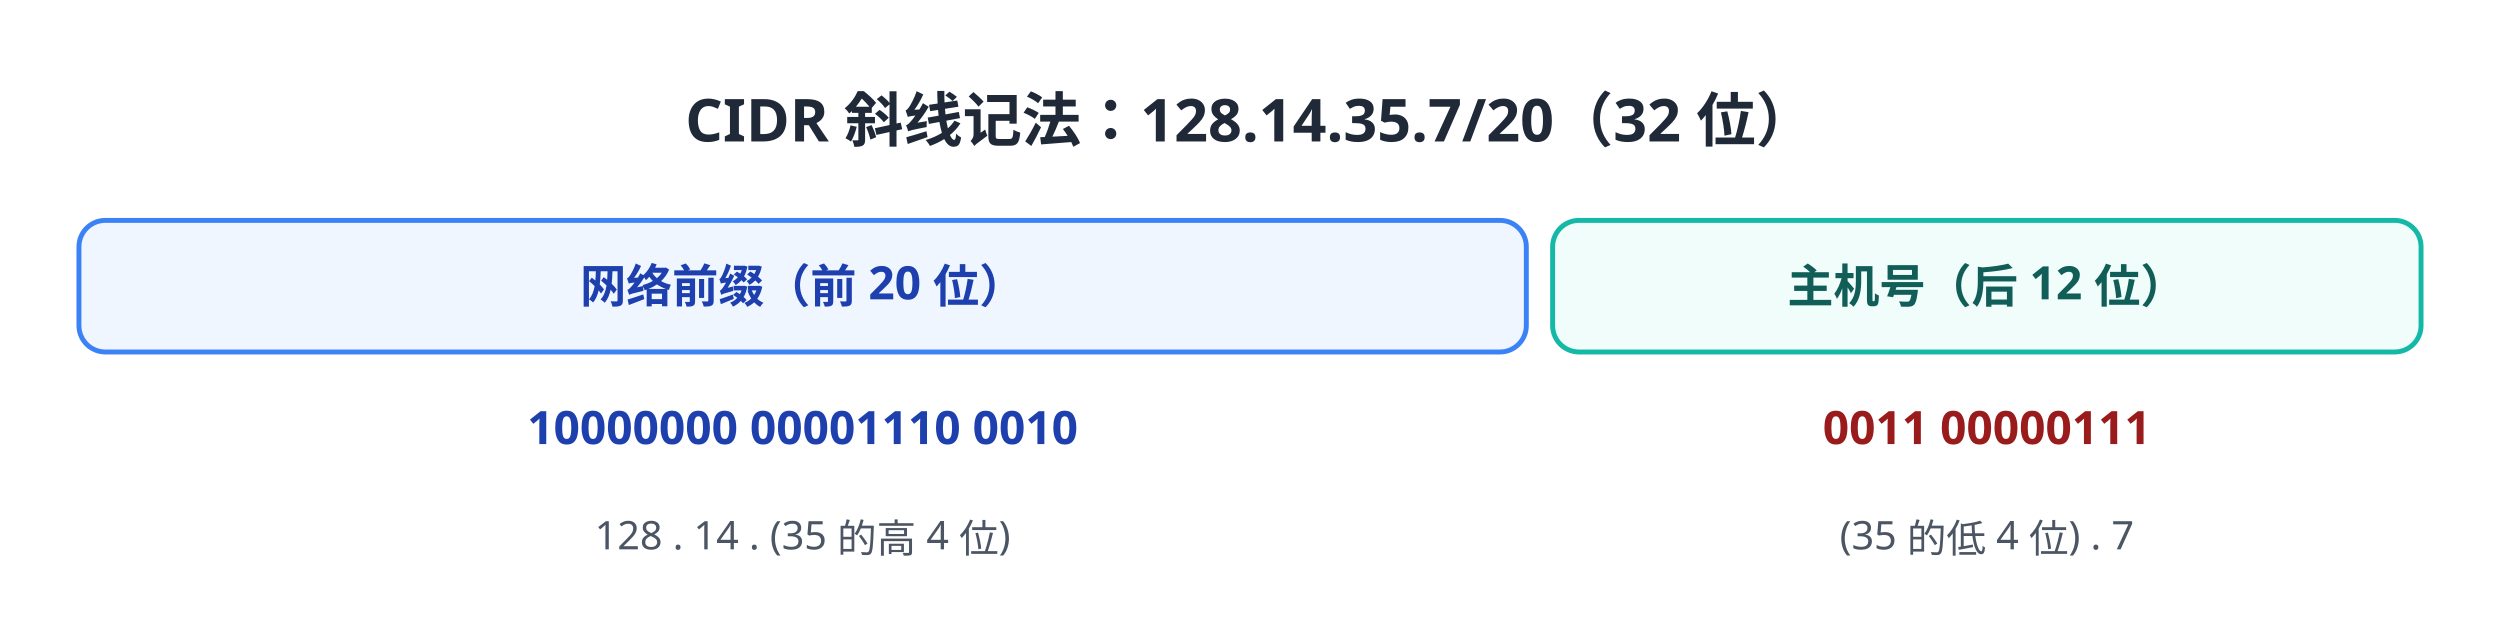
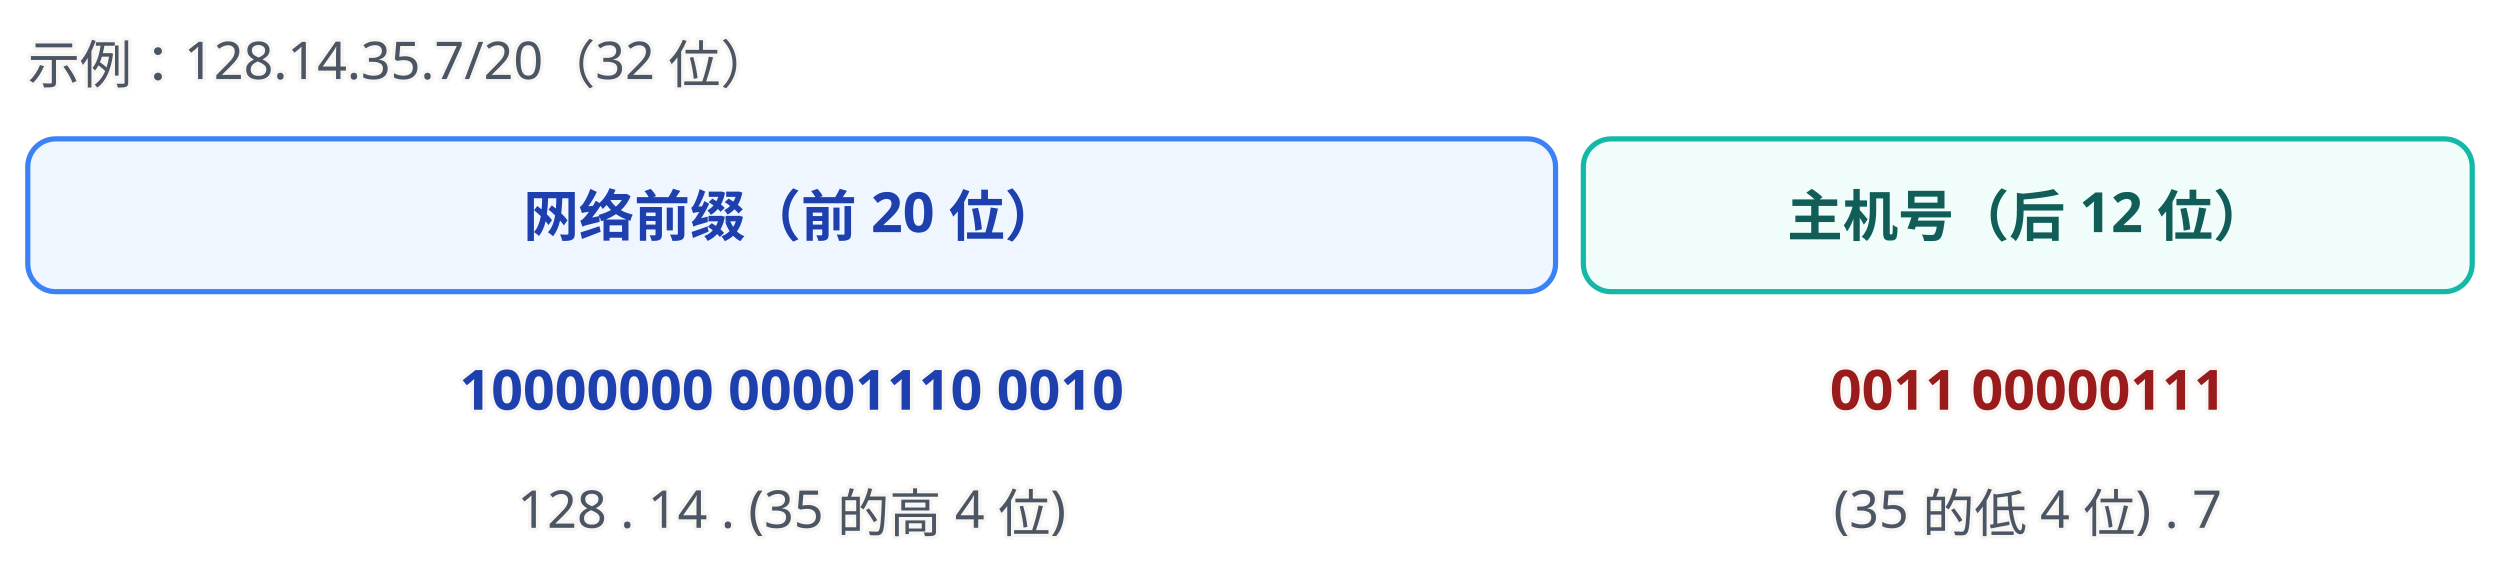
- <svg xmlns="http://www.w3.org/2000/svg" viewBox="0 1 760 195" width="760" height="195" role="img">
+ <svg xmlns="http://www.w3.org/2000/svg" viewBox="0 0 720 165" width="720" height="165" role="img">
  <g font-family="'PingFang SC','Noto Sans SC','Microsoft YaHei',system-ui,sans-serif">
-     <text x="380" y="44" text-anchor="middle" font-size="18" font-weight="600" fill="#1f2937">CIDR 斜线记法：128.14.35.7/20（32 位）</text>
-     <rect x="24" y="68" width="440" height="40" rx="8" fill="#eff6ff" stroke="#3b82f6" stroke-width="1.5" />
-     <rect x="472" y="68" width="264" height="40" rx="8" fill="#f0fdfa" stroke="#14b8a6" stroke-width="1.5" />
-     <text x="244" y="93" text-anchor="middle" font-size="14" font-weight="600" fill="#1e40af">网络前缀（前 20 位）</text>
-     <text x="604" y="93" text-anchor="middle" font-size="14" font-weight="600" fill="#115e59">主机号（后 12 位）</text>
-     <text x="244" y="136" text-anchor="middle" font-size="14" font-weight="600" fill="#1e40af">10000000 00001110 0010</text>
-     <text x="604" y="136" text-anchor="middle" font-size="14" font-weight="600" fill="#991b1b">0011 00000111</text>
-     <text x="244" y="168" text-anchor="middle" font-size="12" font-weight="400" fill="#4b5563">128 . 14 . (35 的高 4 位)</text>
-     <text x="604" y="168" text-anchor="middle" font-size="12" font-weight="400" fill="#4b5563">(35 的低 4 位) . 7</text>
+     <text x="8" y="24" text-anchor="start" font-size="15" font-weight="400" fill="#4b5563" paint-order="stroke" stroke="#f7f6f2" stroke-width="2" stroke-linejoin="round">示例：128.14.35.7/20（32 位）</text>
+     <rect x="8" y="40" width="440" height="44" rx="8" fill="#eff6ff" stroke="#3b82f6" stroke-width="1.5" />
+     <rect x="456" y="40" width="256" height="44" rx="8" fill="#f0fdfa" stroke="#14b8a6" stroke-width="1.5" />
+     <text x="228" y="68" text-anchor="middle" font-size="16" font-weight="600" fill="#1e40af">网络前缀（前 20 位）</text>
+     <text x="584" y="68" text-anchor="middle" font-size="16" font-weight="600" fill="#115e59">主机号（后 12 位）</text>
+     <text x="228" y="118" text-anchor="middle" font-size="16" font-weight="600" fill="#1e40af" paint-order="stroke" stroke="#f7f6f2" stroke-width="2" stroke-linejoin="round">10000000 00001110 0010</text>
+     <text x="584" y="118" text-anchor="middle" font-size="16" font-weight="600" fill="#991b1b" paint-order="stroke" stroke="#f7f6f2" stroke-width="2" stroke-linejoin="round">0011 00000111</text>
+     <text x="228" y="152" text-anchor="middle" font-size="15" font-weight="400" fill="#4b5563" paint-order="stroke" stroke="#f7f6f2" stroke-width="2" stroke-linejoin="round">128 . 14 . (35 的高 4 位)</text>
+     <text x="584" y="152" text-anchor="middle" font-size="15" font-weight="400" fill="#4b5563" paint-order="stroke" stroke="#f7f6f2" stroke-width="2" stroke-linejoin="round">(35 的低 4 位) . 7</text>
  </g>
</svg>
